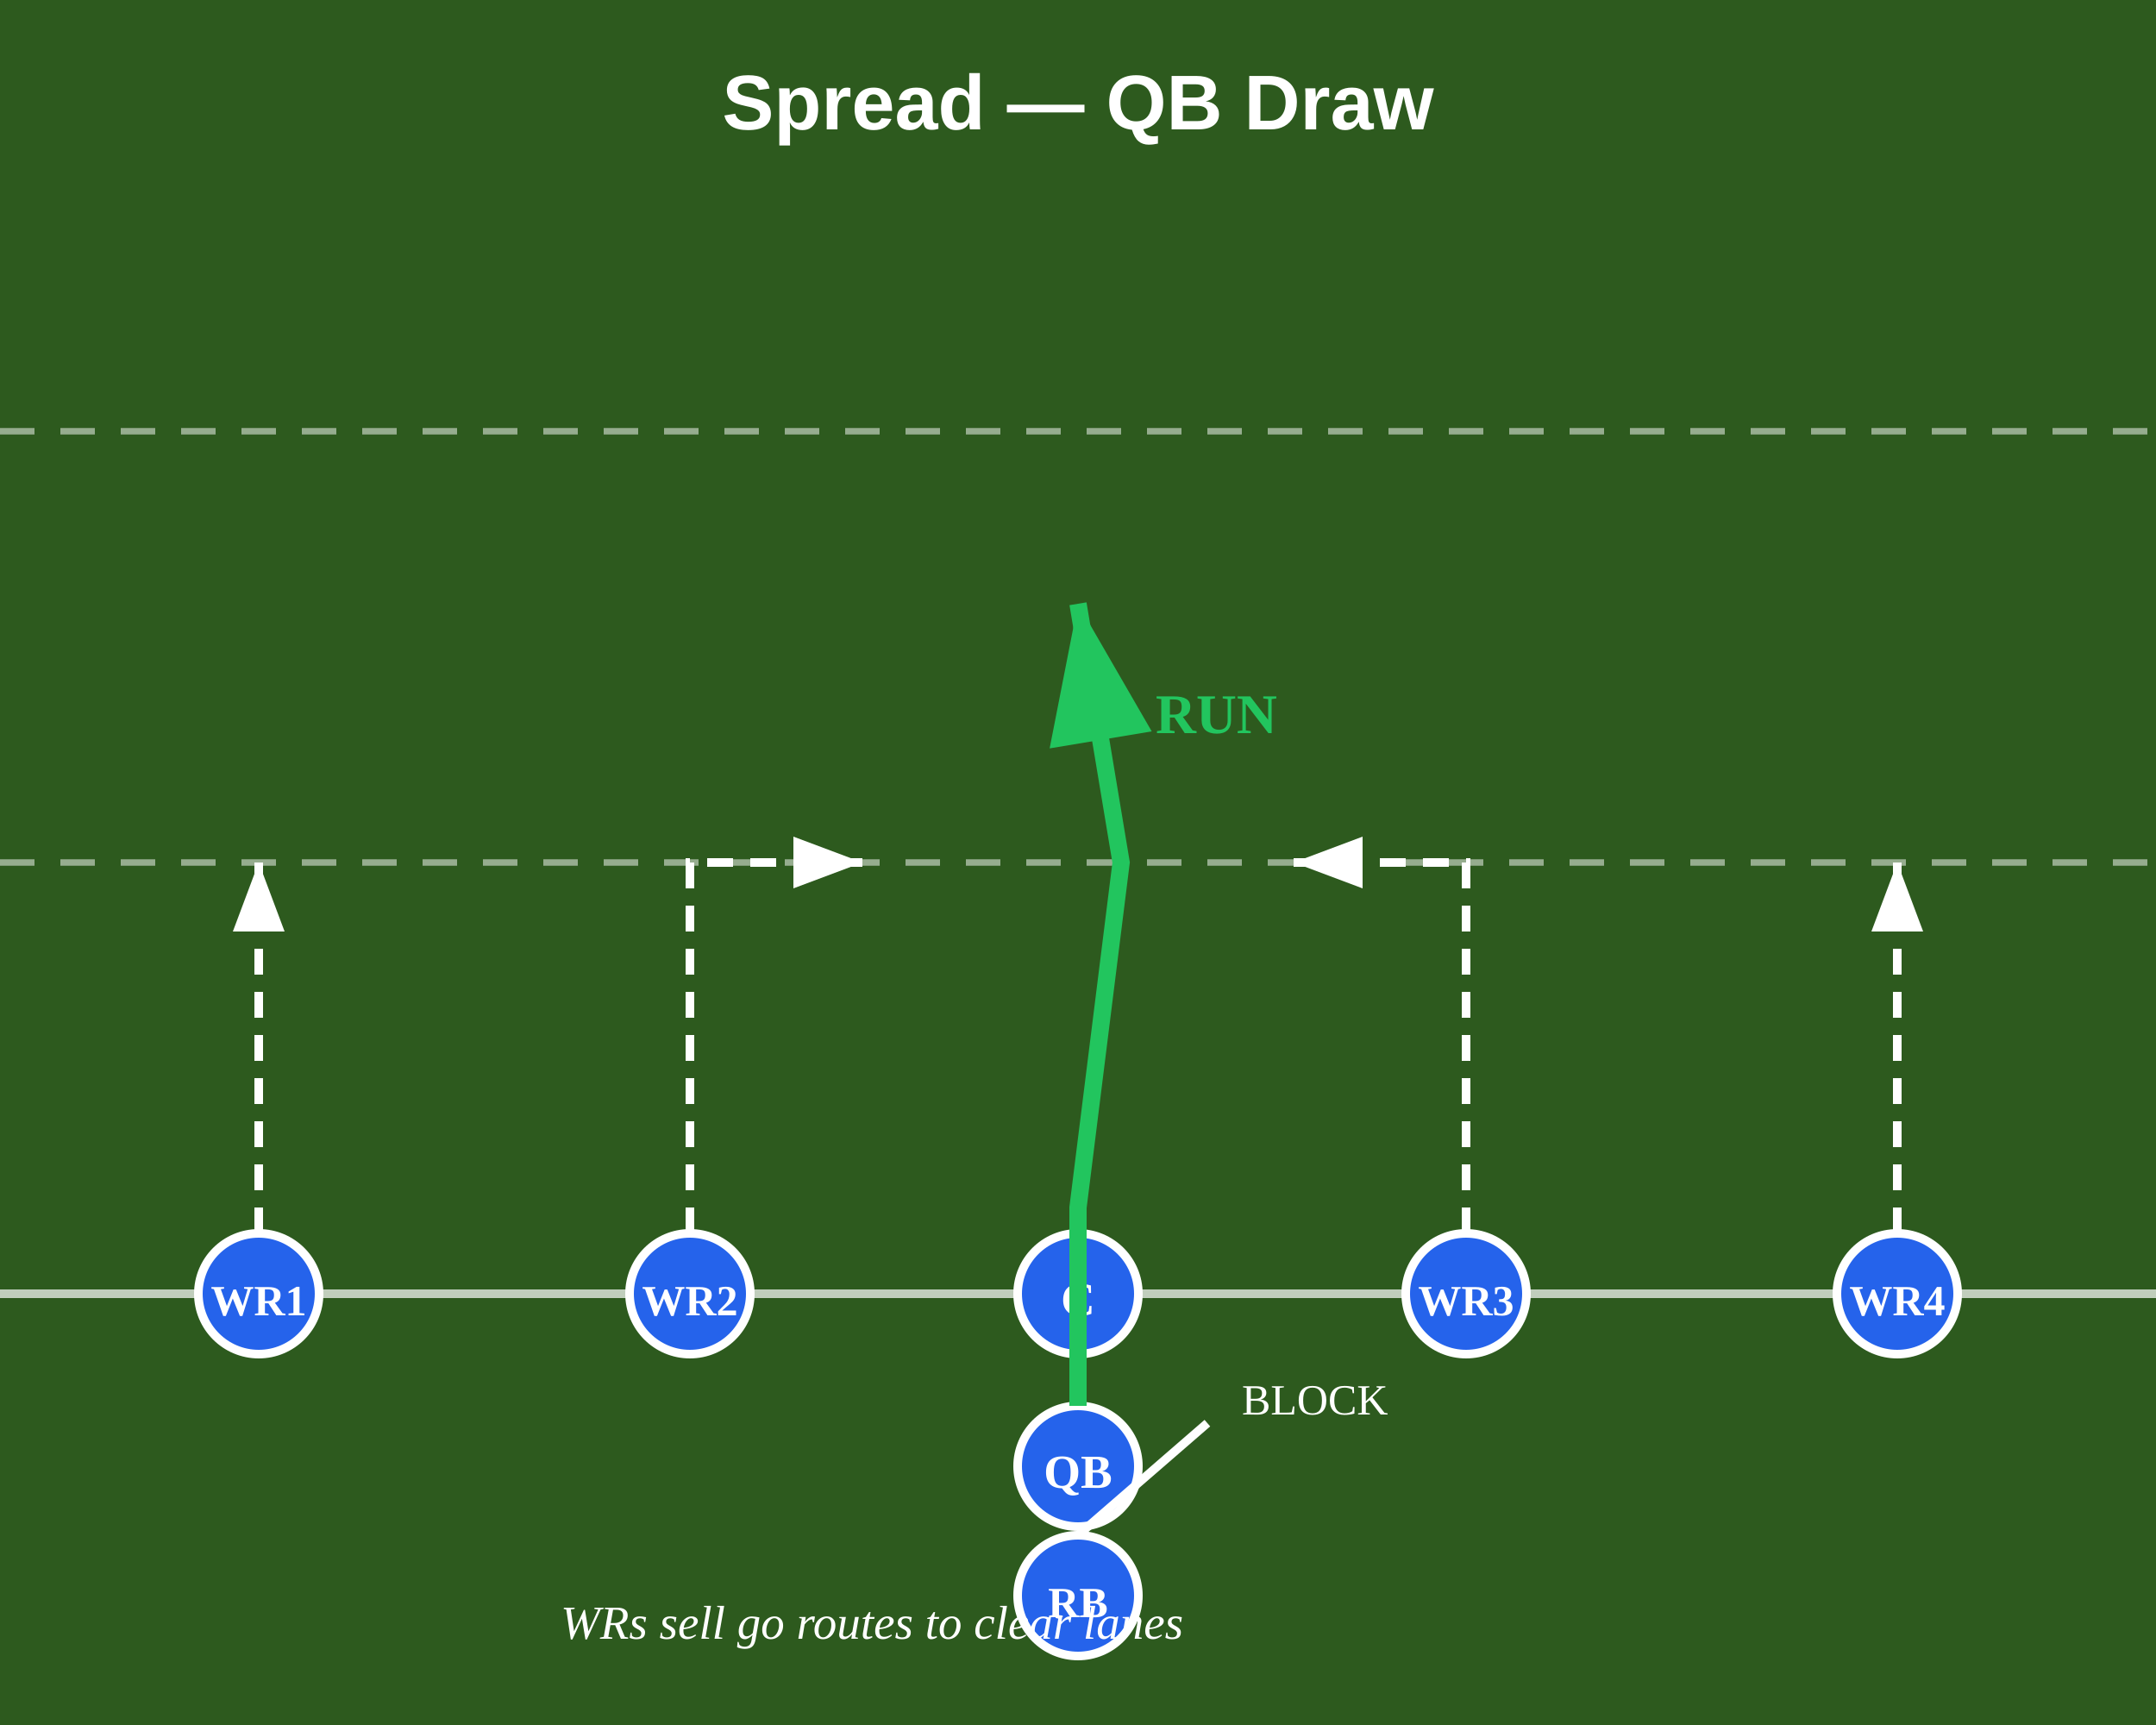
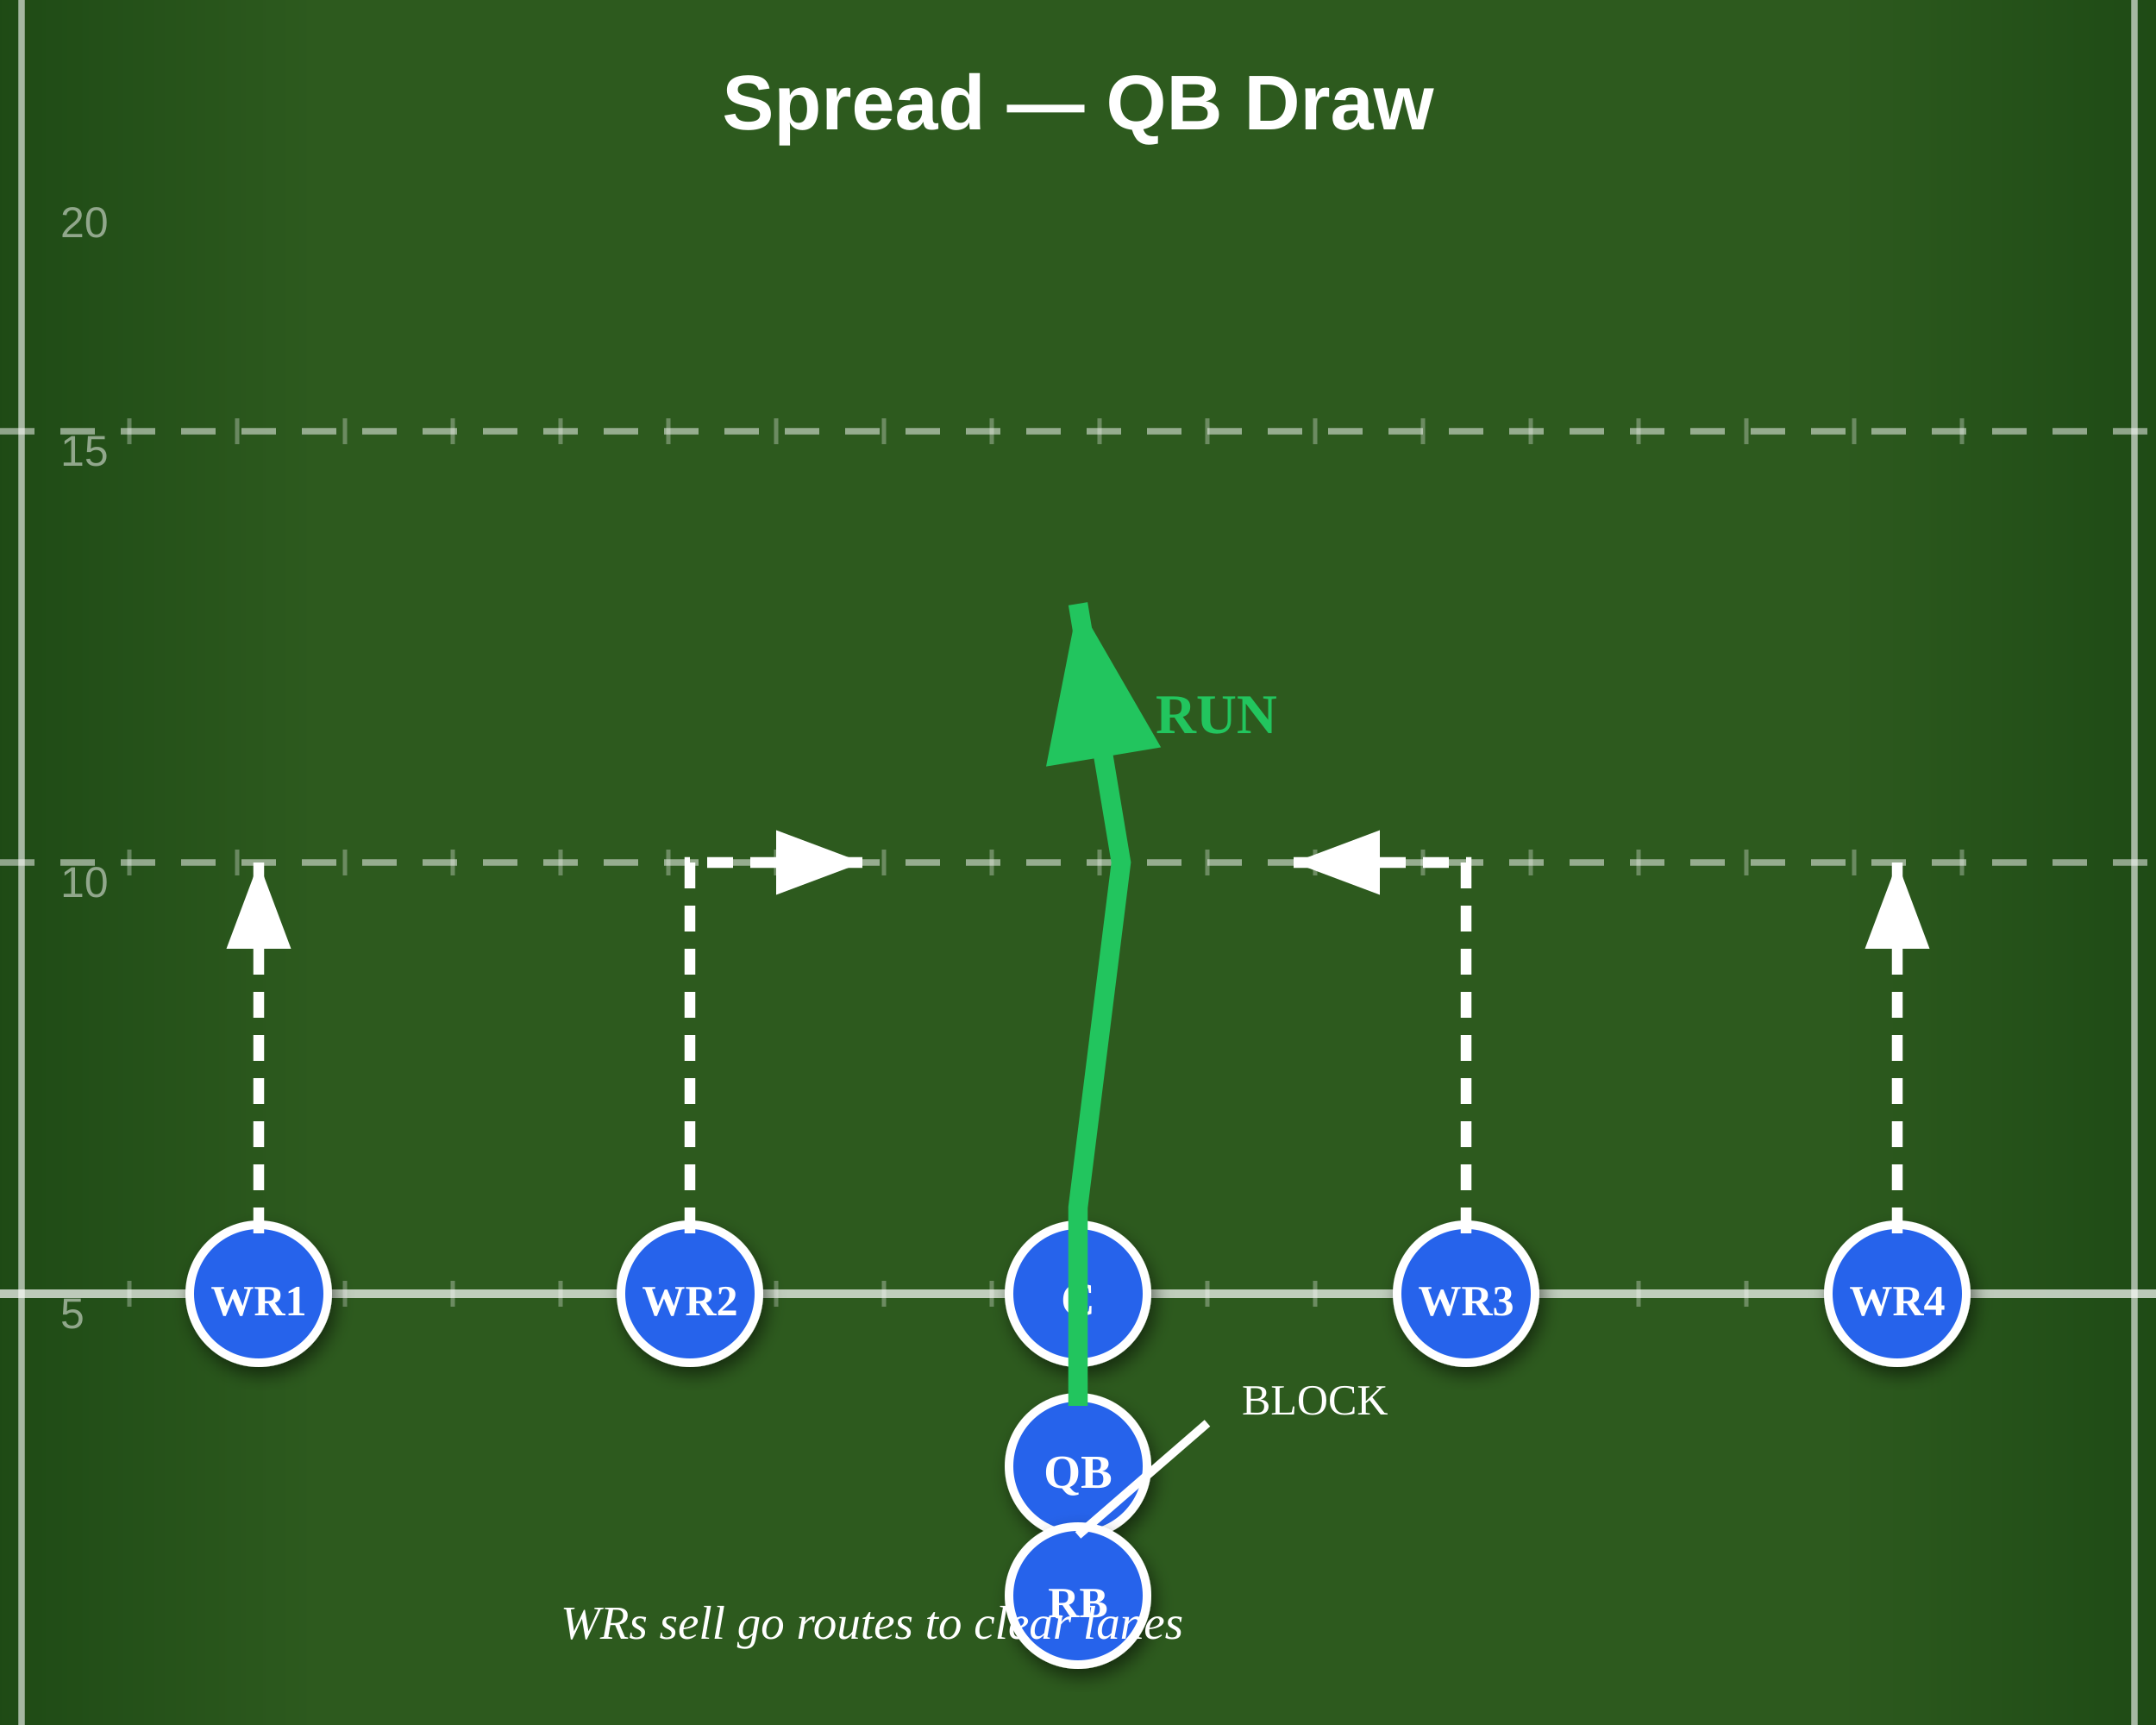
<svg xmlns="http://www.w3.org/2000/svg" viewBox="0 0 500 400">
  <defs>
    <marker id="ag" markerWidth="8" markerHeight="6" refX="8" refY="3" orient="auto">
      <polygon points="0 0, 8 3, 0 6" fill="#22c55e" />
    </marker>
    <marker id="aw" markerWidth="8" markerHeight="6" refX="8" refY="3" orient="auto">
      <polygon points="0 0, 8 3, 0 6" fill="white" />
    </marker>
+     <linearGradient id="fieldGrad" x1="0" y1="0" x2="1" y2="0">
+       <stop offset="0%" stop-color="#1e4a15" />
+       <stop offset="15%" stop-color="#2d5a1e" />
+       <stop offset="85%" stop-color="#2d5a1e" />
+       <stop offset="100%" stop-color="#1e4a15" />
+     </linearGradient>
+     <filter id="dropShadow" x="-20%" y="-20%" width="140%" height="140%">
+       <feDropShadow dx="1" dy="2" stdDeviation="2" flood-color="#000" flood-opacity="0.5" />
+     </filter>
  </defs>
-   <rect width="500" height="400" fill="#2d5a1e" />
+   <rect width="500" height="400" fill="url(#fieldGrad)" />
+   <line x1="5" y1="0" x2="5" y2="400" stroke="white" stroke-width="1.5" opacity="0.6" />
+   <line x1="495" y1="0" x2="495" y2="400" stroke="white" stroke-width="1.5" opacity="0.6" />
+   <text x="14" y="308" fill="white" font-family="Arial" font-size="10" opacity="0.5">5</text>
+   <text x="14" y="208" fill="white" font-family="Arial" font-size="10" opacity="0.5">10</text>
+   <text x="14" y="108" fill="white" font-family="Arial" font-size="10" opacity="0.5">15</text>
+   <text x="14" y="55" fill="white" font-family="Arial" font-size="10" opacity="0.5">20</text>
+   <line x1="30" y1="97" x2="30" y2="103" stroke="white" stroke-width="1" opacity="0.3" />
+   <line x1="55" y1="97" x2="55" y2="103" stroke="white" stroke-width="1" opacity="0.3" />
+   <line x1="80" y1="97" x2="80" y2="103" stroke="white" stroke-width="1" opacity="0.3" />
+   <line x1="105" y1="97" x2="105" y2="103" stroke="white" stroke-width="1" opacity="0.3" />
+   <line x1="130" y1="97" x2="130" y2="103" stroke="white" stroke-width="1" opacity="0.3" />
+   <line x1="155" y1="97" x2="155" y2="103" stroke="white" stroke-width="1" opacity="0.3" />
+   <line x1="180" y1="97" x2="180" y2="103" stroke="white" stroke-width="1" opacity="0.3" />
+   <line x1="205" y1="97" x2="205" y2="103" stroke="white" stroke-width="1" opacity="0.3" />
+   <line x1="230" y1="97" x2="230" y2="103" stroke="white" stroke-width="1" opacity="0.3" />
+   <line x1="255" y1="97" x2="255" y2="103" stroke="white" stroke-width="1" opacity="0.3" />
+   <line x1="280" y1="97" x2="280" y2="103" stroke="white" stroke-width="1" opacity="0.3" />
+   <line x1="305" y1="97" x2="305" y2="103" stroke="white" stroke-width="1" opacity="0.3" />
+   <line x1="330" y1="97" x2="330" y2="103" stroke="white" stroke-width="1" opacity="0.3" />
+   <line x1="355" y1="97" x2="355" y2="103" stroke="white" stroke-width="1" opacity="0.3" />
+   <line x1="380" y1="97" x2="380" y2="103" stroke="white" stroke-width="1" opacity="0.3" />
+   <line x1="405" y1="97" x2="405" y2="103" stroke="white" stroke-width="1" opacity="0.3" />
+   <line x1="430" y1="97" x2="430" y2="103" stroke="white" stroke-width="1" opacity="0.3" />
+   <line x1="455" y1="97" x2="455" y2="103" stroke="white" stroke-width="1" opacity="0.3" />
+   <line x1="30" y1="197" x2="30" y2="203" stroke="white" stroke-width="1" opacity="0.3" />
+   <line x1="55" y1="197" x2="55" y2="203" stroke="white" stroke-width="1" opacity="0.3" />
+   <line x1="80" y1="197" x2="80" y2="203" stroke="white" stroke-width="1" opacity="0.3" />
+   <line x1="105" y1="197" x2="105" y2="203" stroke="white" stroke-width="1" opacity="0.3" />
+   <line x1="130" y1="197" x2="130" y2="203" stroke="white" stroke-width="1" opacity="0.3" />
+   <line x1="155" y1="197" x2="155" y2="203" stroke="white" stroke-width="1" opacity="0.3" />
+   <line x1="180" y1="197" x2="180" y2="203" stroke="white" stroke-width="1" opacity="0.3" />
+   <line x1="205" y1="197" x2="205" y2="203" stroke="white" stroke-width="1" opacity="0.3" />
+   <line x1="230" y1="197" x2="230" y2="203" stroke="white" stroke-width="1" opacity="0.3" />
+   <line x1="255" y1="197" x2="255" y2="203" stroke="white" stroke-width="1" opacity="0.3" />
+   <line x1="280" y1="197" x2="280" y2="203" stroke="white" stroke-width="1" opacity="0.3" />
+   <line x1="305" y1="197" x2="305" y2="203" stroke="white" stroke-width="1" opacity="0.3" />
+   <line x1="330" y1="197" x2="330" y2="203" stroke="white" stroke-width="1" opacity="0.3" />
+   <line x1="355" y1="197" x2="355" y2="203" stroke="white" stroke-width="1" opacity="0.3" />
+   <line x1="380" y1="197" x2="380" y2="203" stroke="white" stroke-width="1" opacity="0.3" />
+   <line x1="405" y1="197" x2="405" y2="203" stroke="white" stroke-width="1" opacity="0.3" />
+   <line x1="430" y1="197" x2="430" y2="203" stroke="white" stroke-width="1" opacity="0.3" />
+   <line x1="455" y1="197" x2="455" y2="203" stroke="white" stroke-width="1" opacity="0.3" />
+   <line x1="30" y1="297" x2="30" y2="303" stroke="white" stroke-width="1" opacity="0.3" />
+   <line x1="55" y1="297" x2="55" y2="303" stroke="white" stroke-width="1" opacity="0.3" />
+   <line x1="80" y1="297" x2="80" y2="303" stroke="white" stroke-width="1" opacity="0.3" />
+   <line x1="105" y1="297" x2="105" y2="303" stroke="white" stroke-width="1" opacity="0.3" />
+   <line x1="130" y1="297" x2="130" y2="303" stroke="white" stroke-width="1" opacity="0.3" />
+   <line x1="155" y1="297" x2="155" y2="303" stroke="white" stroke-width="1" opacity="0.3" />
+   <line x1="180" y1="297" x2="180" y2="303" stroke="white" stroke-width="1" opacity="0.3" />
+   <line x1="205" y1="297" x2="205" y2="303" stroke="white" stroke-width="1" opacity="0.3" />
+   <line x1="230" y1="297" x2="230" y2="303" stroke="white" stroke-width="1" opacity="0.3" />
+   <line x1="255" y1="297" x2="255" y2="303" stroke="white" stroke-width="1" opacity="0.3" />
+   <line x1="280" y1="297" x2="280" y2="303" stroke="white" stroke-width="1" opacity="0.3" />
+   <line x1="305" y1="297" x2="305" y2="303" stroke="white" stroke-width="1" opacity="0.3" />
+   <line x1="330" y1="297" x2="330" y2="303" stroke="white" stroke-width="1" opacity="0.3" />
+   <line x1="355" y1="297" x2="355" y2="303" stroke="white" stroke-width="1" opacity="0.3" />
+   <line x1="380" y1="297" x2="380" y2="303" stroke="white" stroke-width="1" opacity="0.3" />
+   <line x1="405" y1="297" x2="405" y2="303" stroke="white" stroke-width="1" opacity="0.3" />
+   <line x1="430" y1="297" x2="430" y2="303" stroke="white" stroke-width="1" opacity="0.3" />
+   <line x1="455" y1="297" x2="455" y2="303" stroke="white" stroke-width="1" opacity="0.3" />
  <line x1="0" y1="100" x2="500" y2="100" stroke="white" stroke-width="1.5" stroke-dasharray="8,6" opacity="0.5" />
  <line x1="0" y1="200" x2="500" y2="200" stroke="white" stroke-width="1.5" stroke-dasharray="8,6" opacity="0.5" />
  <line x1="0" y1="300" x2="500" y2="300" stroke="white" stroke-width="2" opacity="0.7" />
  <text x="250" y="30" text-anchor="middle" fill="white" font-family="Arial" font-size="18" font-weight="bold">Spread — QB Draw</text>
-   <circle cx="250" cy="340" r="14" fill="#2563eb" stroke="white" stroke-width="2" />
+   <circle cx="250" cy="340" r="16" fill="#2563eb" stroke="white" stroke-width="2" filter="url(#dropShadow)" />
  <text x="250" y="345" text-anchor="middle" fill="white" font-size="11" font-weight="bold">QB</text>
-   <circle cx="250" cy="300" r="14" fill="#2563eb" stroke="white" stroke-width="2" />
+   <circle cx="250" cy="300" r="16" fill="#2563eb" stroke="white" stroke-width="2" filter="url(#dropShadow)" />
  <text x="250" y="305" text-anchor="middle" fill="white" font-size="11" font-weight="bold">C</text>
-   <circle cx="60" cy="300" r="14" fill="#2563eb" stroke="white" stroke-width="2" />
+   <circle cx="60" cy="300" r="16" fill="#2563eb" stroke="white" stroke-width="2" filter="url(#dropShadow)" />
  <text x="60" y="305" text-anchor="middle" fill="white" font-size="10" font-weight="bold">WR1</text>
-   <circle cx="160" cy="300" r="14" fill="#2563eb" stroke="white" stroke-width="2" />
+   <circle cx="160" cy="300" r="16" fill="#2563eb" stroke="white" stroke-width="2" filter="url(#dropShadow)" />
  <text x="160" y="305" text-anchor="middle" fill="white" font-size="10" font-weight="bold">WR2</text>
-   <circle cx="340" cy="300" r="14" fill="#2563eb" stroke="white" stroke-width="2" />
+   <circle cx="340" cy="300" r="16" fill="#2563eb" stroke="white" stroke-width="2" filter="url(#dropShadow)" />
  <text x="340" y="305" text-anchor="middle" fill="white" font-size="10" font-weight="bold">WR3</text>
-   <circle cx="440" cy="300" r="14" fill="#2563eb" stroke="white" stroke-width="2" />
+   <circle cx="440" cy="300" r="16" fill="#2563eb" stroke="white" stroke-width="2" filter="url(#dropShadow)" />
  <text x="440" y="305" text-anchor="middle" fill="white" font-size="10" font-weight="bold">WR4</text>
-   <circle cx="250" cy="370" r="14" fill="#2563eb" stroke="white" stroke-width="2" />
+   <circle cx="250" cy="370" r="16" fill="#2563eb" stroke="white" stroke-width="2" filter="url(#dropShadow)" />
  <text x="250" y="375" text-anchor="middle" fill="white" font-size="10" font-weight="bold">RB</text>
-   <polyline points="250,326 250,280 260,200 250,140" fill="none" stroke="#22c55e" stroke-width="4" marker-end="url(#ag)" />
+   <polyline points="250,326 250,280 260,200 250,140" fill="none" stroke="#22c55e" stroke-width="4.5" marker-end="url(#ag)" />
  <text x="268" y="170" fill="#22c55e" font-size="13" font-weight="bold">RUN</text>
-   <polyline points="60,286 60,200" fill="none" stroke="white" stroke-width="2" stroke-dasharray="6,4" marker-end="url(#aw)" />
-   <polyline points="160,286 160,200 200,200" fill="none" stroke="white" stroke-width="2" stroke-dasharray="6,4" marker-end="url(#aw)" />
-   <polyline points="340,286 340,200 300,200" fill="none" stroke="white" stroke-width="2" stroke-dasharray="6,4" marker-end="url(#aw)" />
-   <polyline points="440,286 440,200" fill="none" stroke="white" stroke-width="2" stroke-dasharray="6,4" marker-end="url(#aw)" />
+   <polyline points="60,286 60,200" fill="none" stroke="white" stroke-width="2.5" stroke-dasharray="6,4" marker-end="url(#aw)" />
+   <polyline points="160,286 160,200 200,200" fill="none" stroke="white" stroke-width="2.5" stroke-dasharray="6,4" marker-end="url(#aw)" />
+   <polyline points="340,286 340,200 300,200" fill="none" stroke="white" stroke-width="2.5" stroke-dasharray="6,4" marker-end="url(#aw)" />
+   <polyline points="440,286 440,200" fill="none" stroke="white" stroke-width="2.5" stroke-dasharray="6,4" marker-end="url(#aw)" />
  <polyline points="250,356 280,330" fill="none" stroke="white" stroke-width="2" />
  <text x="288" y="328" fill="white" font-size="10">BLOCK</text>
  <text x="130" y="380" fill="white" font-size="11" font-style="italic">WRs sell go routes to clear lanes</text>
</svg>
